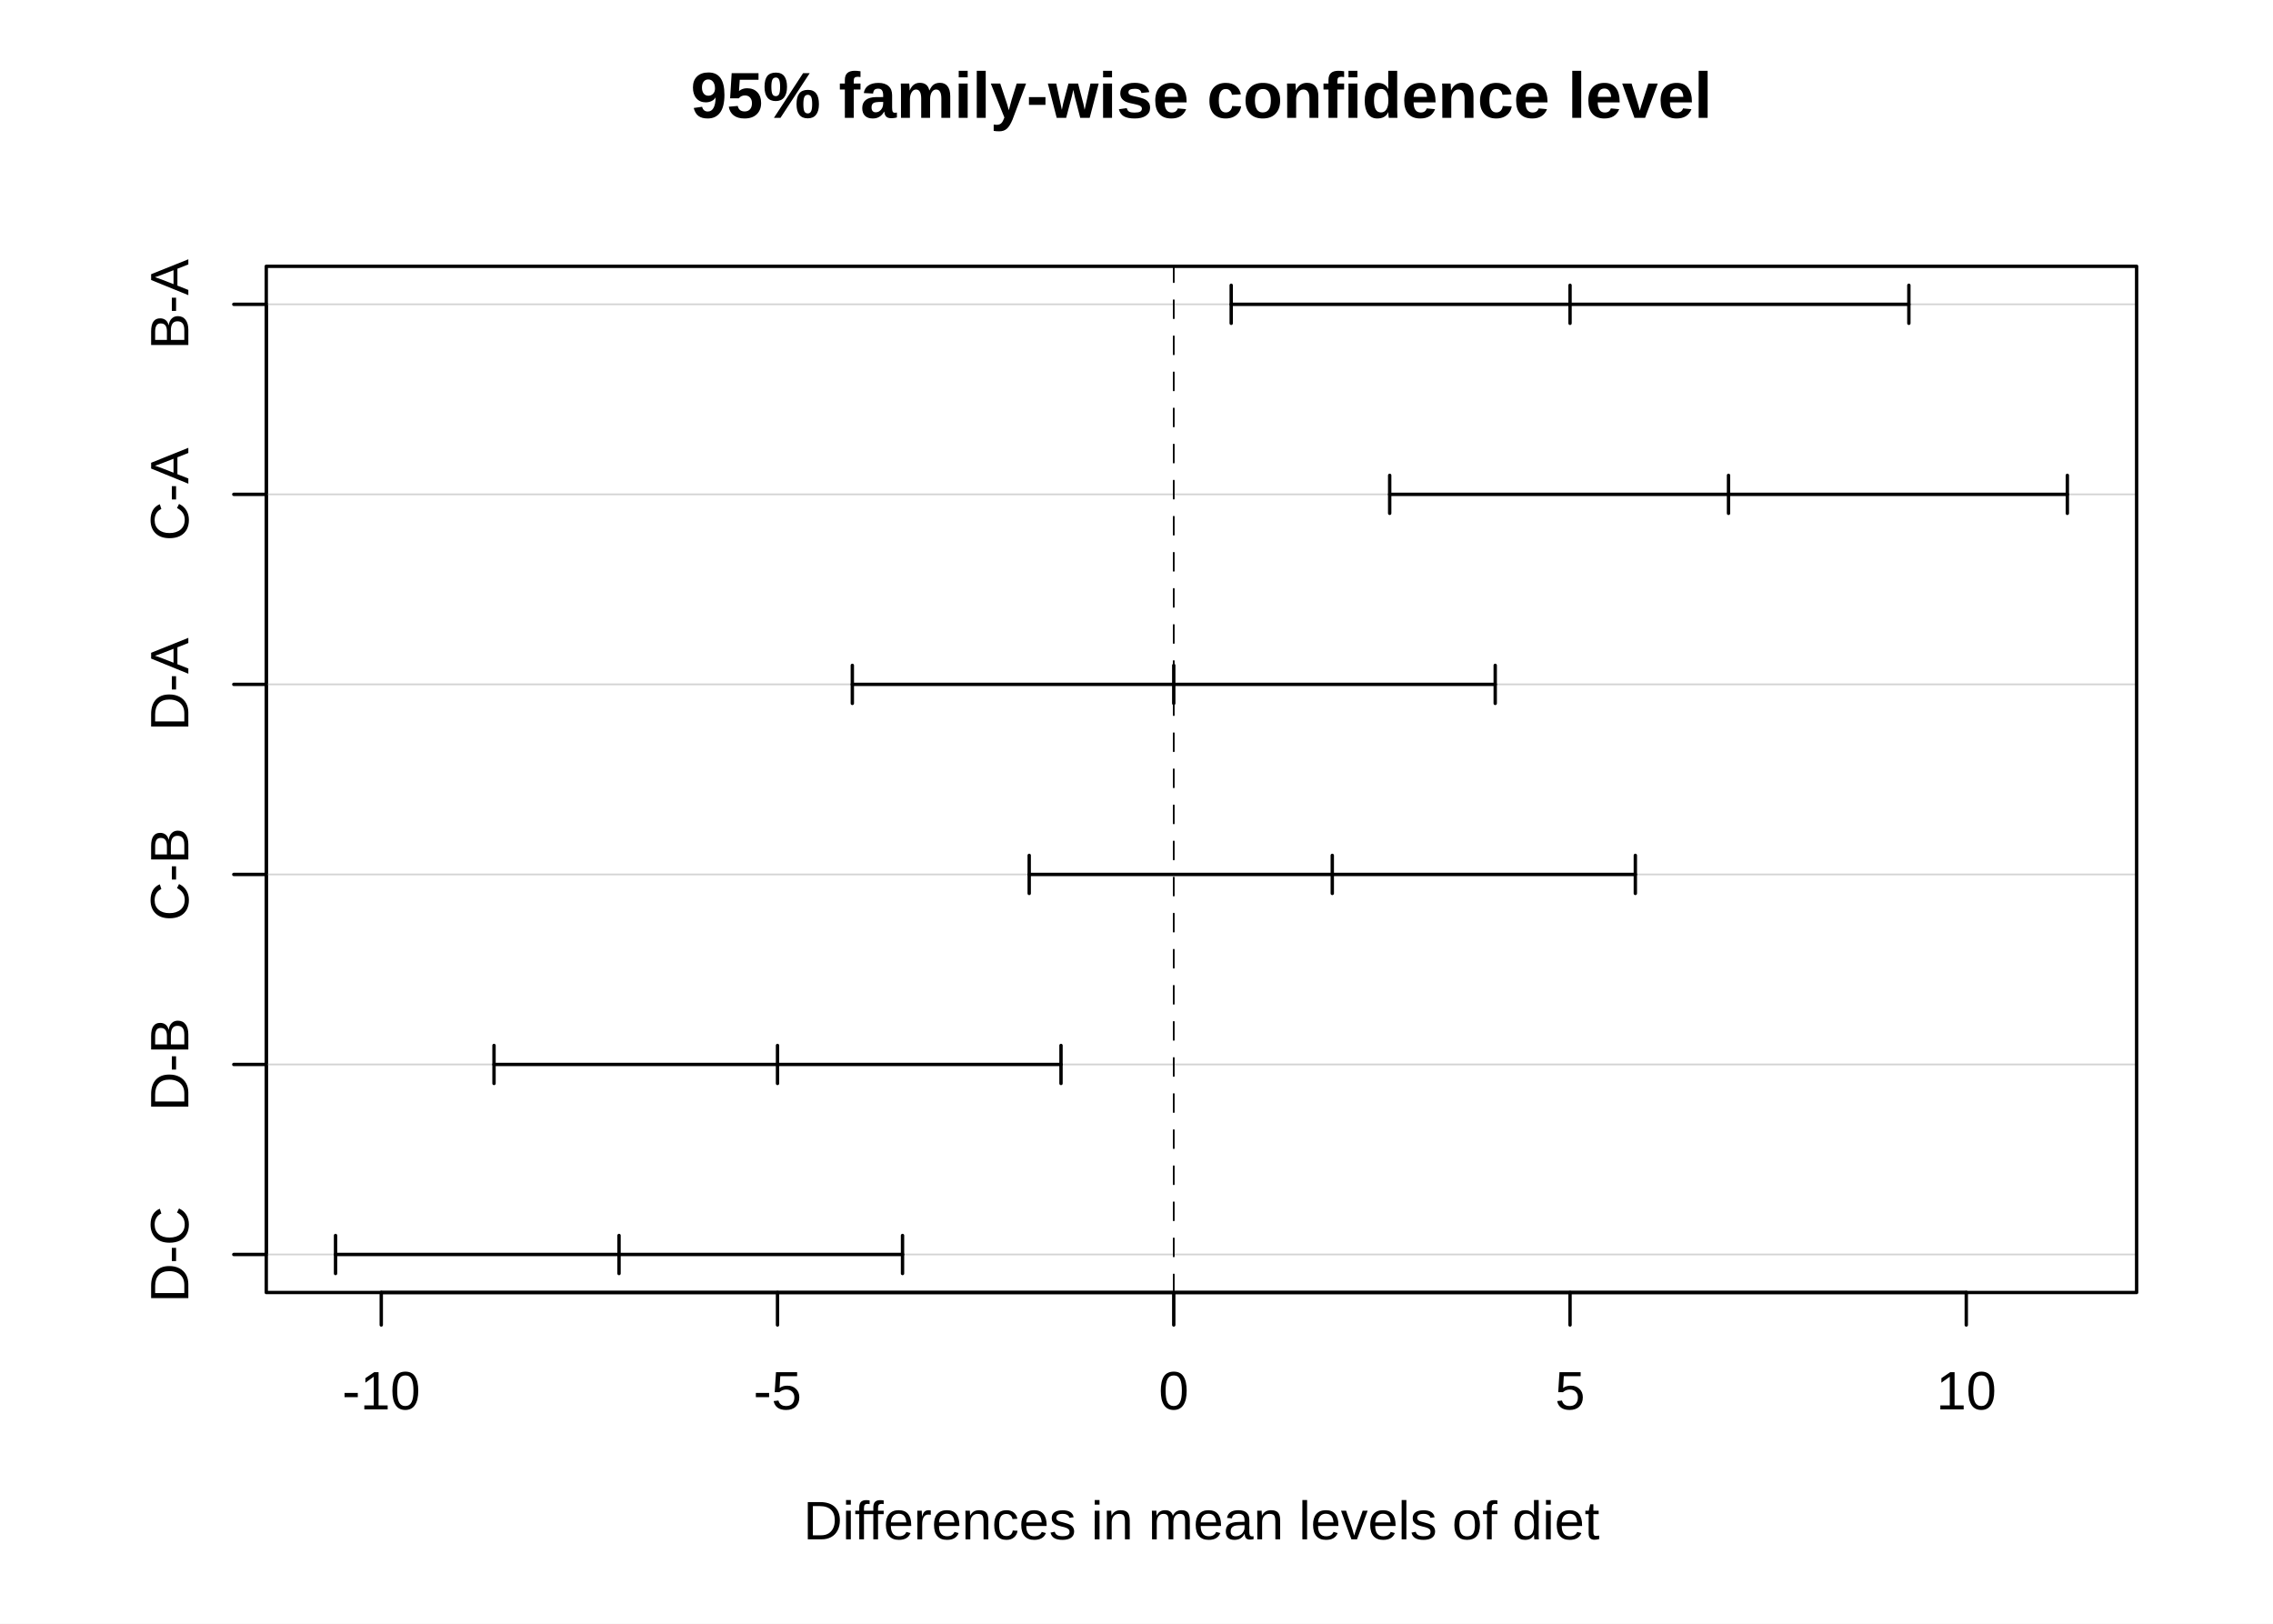
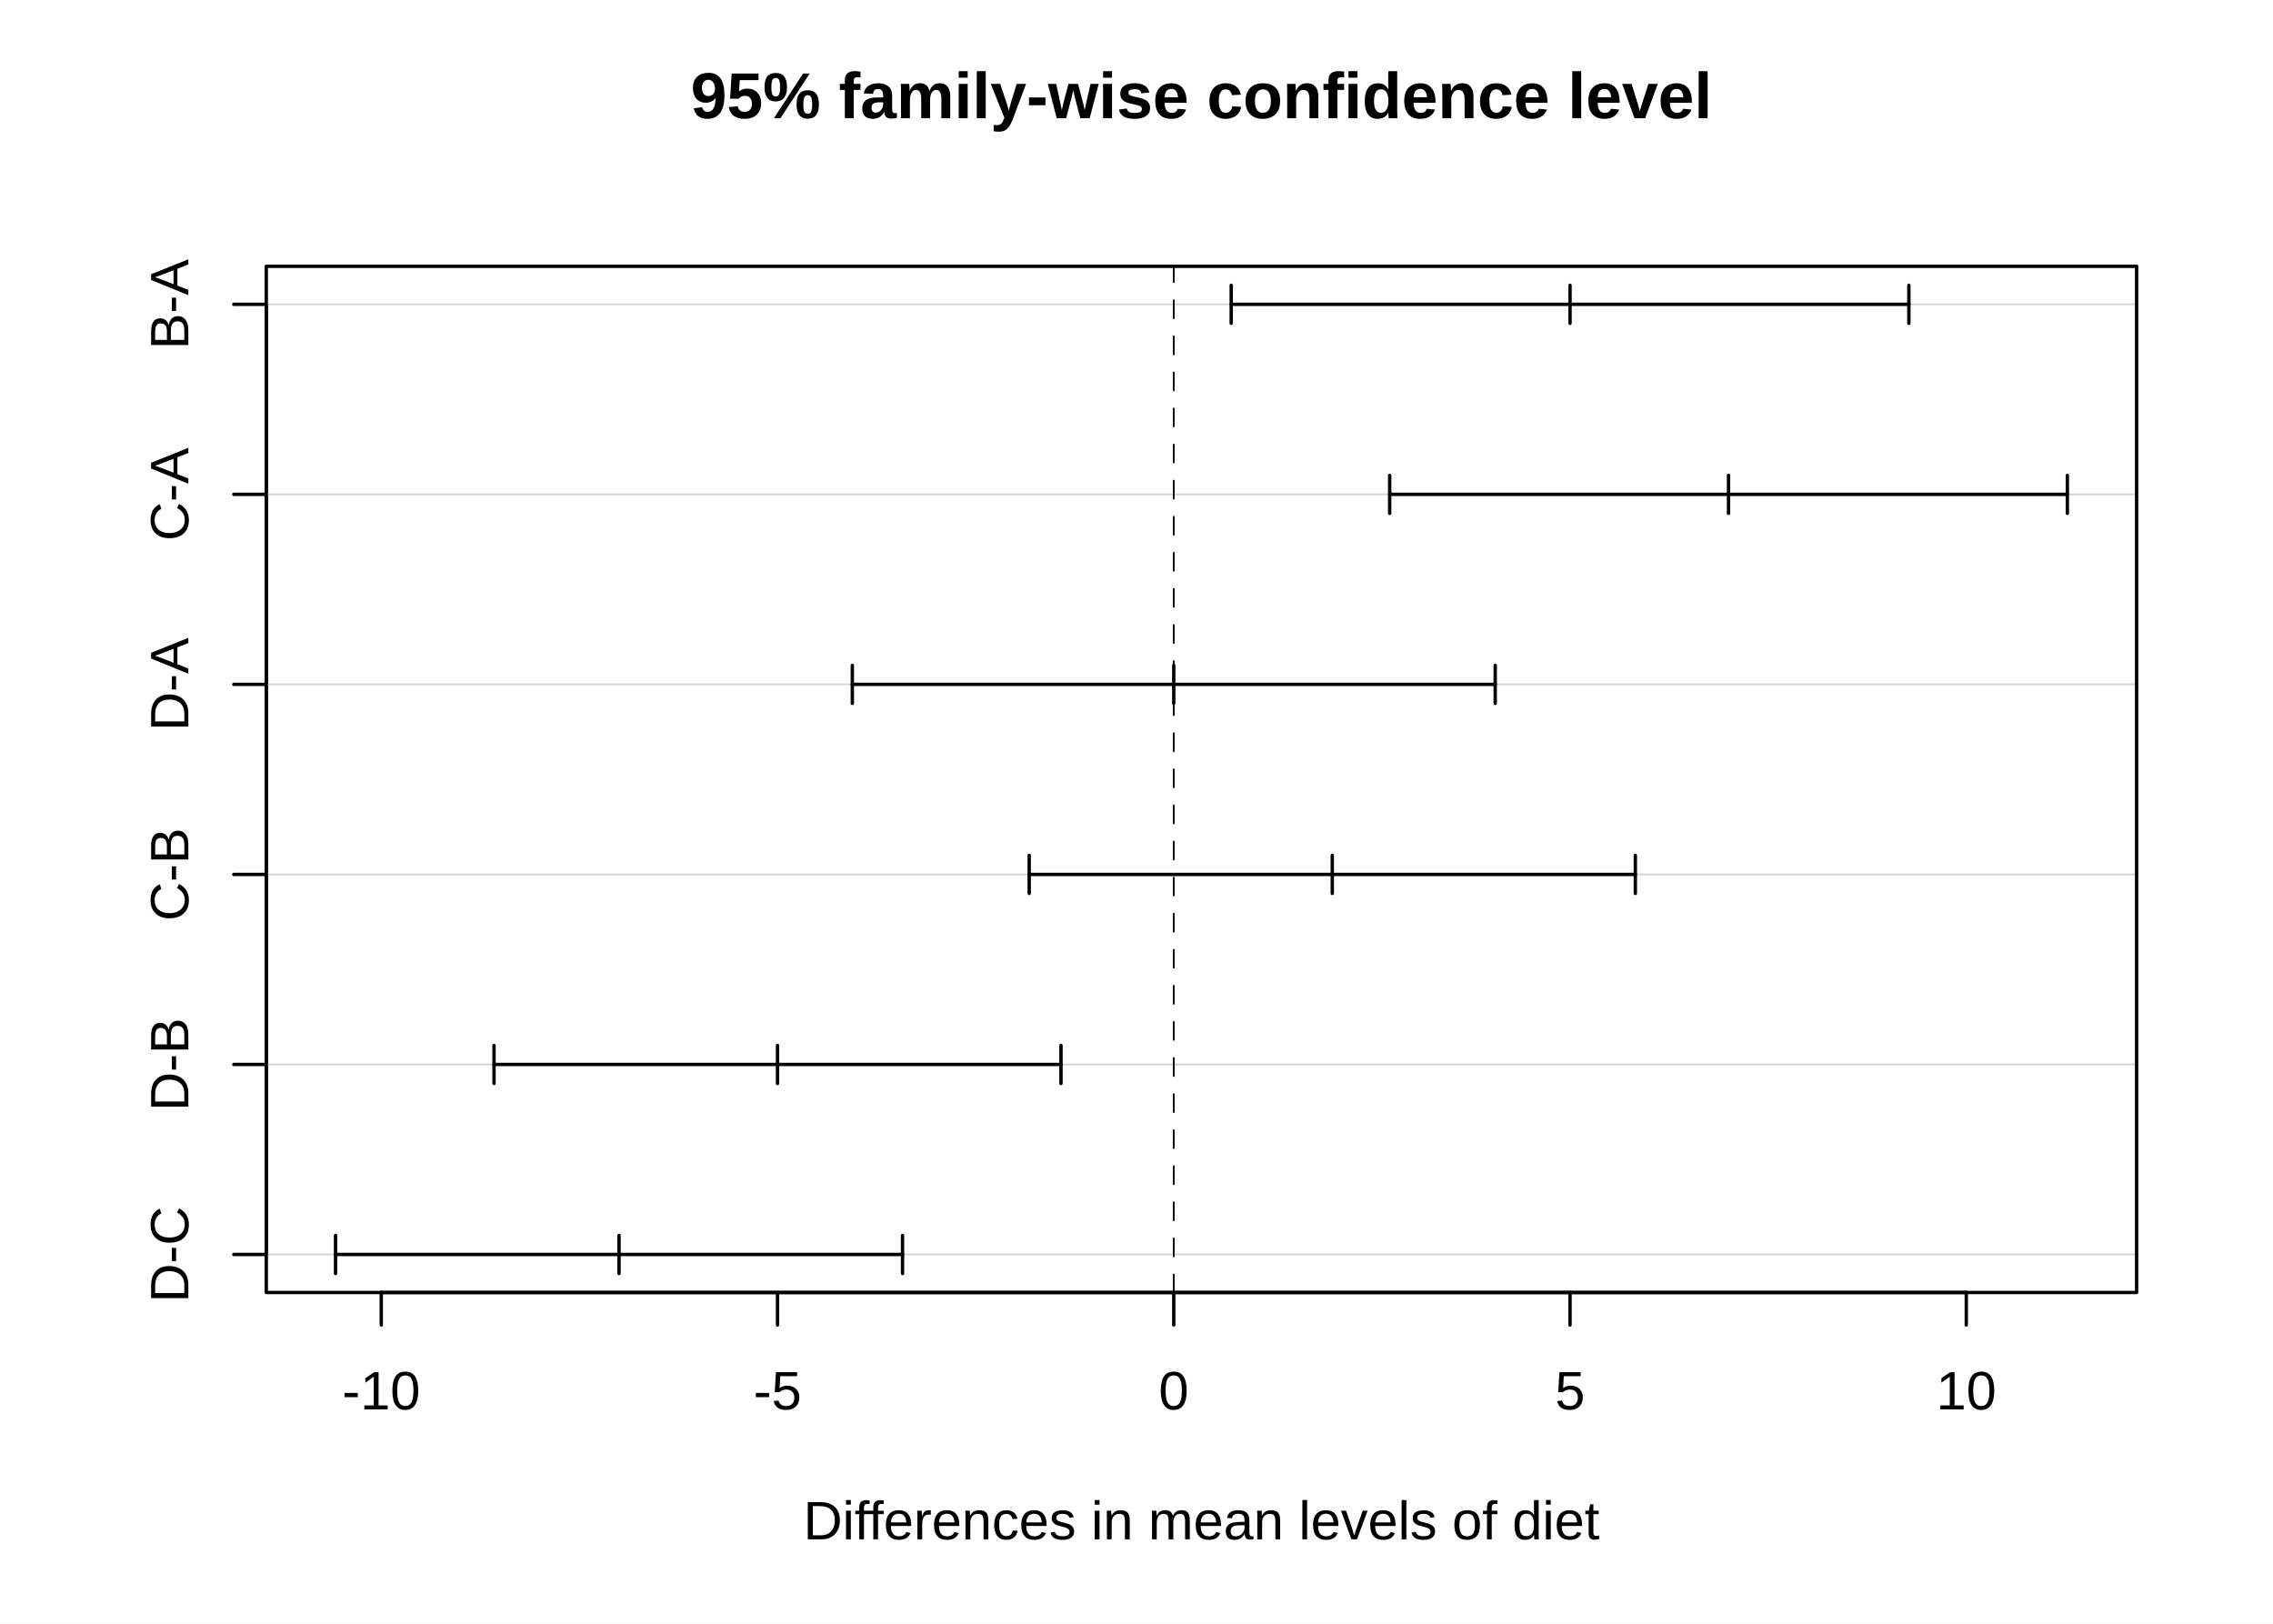
<svg xmlns="http://www.w3.org/2000/svg" class="svglite" width="504.00pt" height="360.00pt" viewBox="0 0 504.00 360.00">
  <defs>
    <style type="text/css">
    .svglite line, .svglite polyline, .svglite polygon, .svglite path, .svglite rect, .svglite circle {
      fill: none;
      stroke: #000000;
      stroke-linecap: round;
      stroke-linejoin: round;
      stroke-miterlimit: 10.00;
    }
    .svglite text {
      white-space: pre;
    }
  </style>
  </defs>
  <rect width="100%" height="100%" style="stroke: none; fill: #FFFFFF;" />
  <defs>
    <clipPath id="cpMC4wMHw1MDQuMDB8MC4wMHwzNjAuMDA=">
      <rect x="0.00" y="0.00" width="504.00" height="360.00" />
    </clipPath>
  </defs>
  <g clip-path="url(#cpMC4wMHw1MDQuMDB8MC4wMHwzNjAuMDA=)">
    <line x1="84.54" y1="286.56" x2="435.99" y2="286.56" style="stroke-width: 0.75;" />
    <line x1="84.54" y1="286.56" x2="84.54" y2="293.76" style="stroke-width: 0.75;" />
    <line x1="172.40" y1="286.56" x2="172.40" y2="293.76" style="stroke-width: 0.75;" />
    <line x1="260.26" y1="286.56" x2="260.26" y2="293.76" style="stroke-width: 0.75;" />
    <line x1="348.13" y1="286.56" x2="348.13" y2="293.76" style="stroke-width: 0.75;" />
    <line x1="435.99" y1="286.56" x2="435.99" y2="293.76" style="stroke-width: 0.75;" />
-     <text x="84.54" y="312.48" text-anchor="middle" style="font-size: 12.00px; font-family: &quot;Arial&quot;;" textLength="19.61px" lengthAdjust="spacingAndGlyphs">-10</text>
-     <text x="172.40" y="312.48" text-anchor="middle" style="font-size: 12.00px; font-family: &quot;Arial&quot;;" textLength="11.97px" lengthAdjust="spacingAndGlyphs">-5</text>
-     <text x="260.26" y="312.48" text-anchor="middle" style="font-size: 12.00px; font-family: &quot;Arial&quot;;" textLength="7.64px" lengthAdjust="spacingAndGlyphs">0</text>
-     <text x="348.13" y="312.48" text-anchor="middle" style="font-size: 12.00px; font-family: &quot;Arial&quot;;" textLength="7.64px" lengthAdjust="spacingAndGlyphs">5</text>
-     <text x="435.99" y="312.48" text-anchor="middle" style="font-size: 12.00px; font-family: &quot;Arial&quot;;" textLength="15.28px" lengthAdjust="spacingAndGlyphs">10</text>
+     <text x="84.54" y="312.48" text-anchor="middle" style="font-size: 12.00px; font-family: &quot;Arimo&quot;;" textLength="17.48px" lengthAdjust="spacingAndGlyphs">-10</text>
+     <text x="172.40" y="312.48" text-anchor="middle" style="font-size: 12.00px; font-family: &quot;Arimo&quot;;" textLength="10.82px" lengthAdjust="spacingAndGlyphs">-5</text>
+     <text x="260.26" y="312.48" text-anchor="middle" style="font-size: 12.00px; font-family: &quot;Arimo&quot;;" textLength="6.66px" lengthAdjust="spacingAndGlyphs">0</text>
+     <text x="348.13" y="312.48" text-anchor="middle" style="font-size: 12.00px; font-family: &quot;Arimo&quot;;" textLength="6.66px" lengthAdjust="spacingAndGlyphs">5</text>
+     <text x="435.99" y="312.48" text-anchor="middle" style="font-size: 12.00px; font-family: &quot;Arimo&quot;;" textLength="13.32px" lengthAdjust="spacingAndGlyphs">10</text>
    <line x1="59.04" y1="278.13" x2="59.04" y2="67.47" style="stroke-width: 0.75;" />
    <line x1="59.04" y1="278.13" x2="51.84" y2="278.13" style="stroke-width: 0.75;" />
    <line x1="59.04" y1="236.00" x2="51.84" y2="236.00" style="stroke-width: 0.75;" />
    <line x1="59.04" y1="193.87" x2="51.84" y2="193.87" style="stroke-width: 0.75;" />
    <line x1="59.04" y1="151.73" x2="51.84" y2="151.73" style="stroke-width: 0.75;" />
    <line x1="59.04" y1="109.60" x2="51.84" y2="109.60" style="stroke-width: 0.75;" />
    <line x1="59.04" y1="67.47" x2="51.84" y2="67.47" style="stroke-width: 0.75;" />
-     <text transform="translate(41.76,278.13) rotate(-90)" text-anchor="middle" style="font-size: 12.00px; font-family: &quot;Arial&quot;;" textLength="21.96px" lengthAdjust="spacingAndGlyphs">D-C</text>
-     <text transform="translate(41.76,236.00) rotate(-90)" text-anchor="middle" style="font-size: 12.00px; font-family: &quot;Arial&quot;;" textLength="21.39px" lengthAdjust="spacingAndGlyphs">D-B</text>
-     <text transform="translate(41.76,193.87) rotate(-90)" text-anchor="middle" style="font-size: 12.00px; font-family: &quot;Arial&quot;;" textLength="20.53px" lengthAdjust="spacingAndGlyphs">C-B</text>
-     <text transform="translate(41.76,151.73) rotate(-90)" text-anchor="middle" style="font-size: 12.00px; font-family: &quot;Arial&quot;;" textLength="21.52px" lengthAdjust="spacingAndGlyphs">D-A</text>
-     <text transform="translate(41.76,109.60) rotate(-90)" text-anchor="middle" style="font-size: 12.00px; font-family: &quot;Arial&quot;;" textLength="20.66px" lengthAdjust="spacingAndGlyphs">C-A</text>
-     <text transform="translate(41.76,67.47) rotate(-90)" text-anchor="middle" style="font-size: 12.00px; font-family: &quot;Arial&quot;;" textLength="20.51px" lengthAdjust="spacingAndGlyphs">B-A</text>
+     <text transform="translate(41.76,278.13) rotate(-90)" text-anchor="middle" style="font-size: 12.00px; font-family: &quot;Arimo&quot;;" textLength="20.07px" lengthAdjust="spacingAndGlyphs">D-C</text>
+     <text transform="translate(41.76,236.00) rotate(-90)" text-anchor="middle" style="font-size: 12.00px; font-family: &quot;Arimo&quot;;" textLength="20.30px" lengthAdjust="spacingAndGlyphs">D-B</text>
+     <text transform="translate(41.76,193.87) rotate(-90)" text-anchor="middle" style="font-size: 12.00px; font-family: &quot;Arimo&quot;;" textLength="19.70px" lengthAdjust="spacingAndGlyphs">C-B</text>
+     <text transform="translate(41.76,151.73) rotate(-90)" text-anchor="middle" style="font-size: 12.00px; font-family: &quot;Arimo&quot;;" textLength="19.71px" lengthAdjust="spacingAndGlyphs">D-A</text>
+     <text transform="translate(41.76,109.60) rotate(-90)" text-anchor="middle" style="font-size: 12.00px; font-family: &quot;Arimo&quot;;" textLength="19.11px" lengthAdjust="spacingAndGlyphs">C-A</text>
+     <text transform="translate(41.76,67.47) rotate(-90)" text-anchor="middle" style="font-size: 12.00px; font-family: &quot;Arimo&quot;;" textLength="19.34px" lengthAdjust="spacingAndGlyphs">B-A</text>
  </g>
  <defs>
    <clipPath id="cpNTkuMDR8NDczLjc2fDU5LjA0fDI4Ni41Ng==">
      <rect x="59.04" y="59.04" width="414.72" height="227.52" />
    </clipPath>
  </defs>
  <g clip-path="url(#cpNTkuMDR8NDczLjc2fDU5LjA0fDI4Ni41Ng==)">
    <line x1="59.04" y1="67.47" x2="473.76" y2="67.47" style="stroke-width: 0.38; stroke: #D3D3D3;" />
    <line x1="59.04" y1="109.60" x2="473.76" y2="109.60" style="stroke-width: 0.38; stroke: #D3D3D3;" />
    <line x1="59.04" y1="151.73" x2="473.76" y2="151.73" style="stroke-width: 0.38; stroke: #D3D3D3;" />
    <line x1="59.04" y1="193.87" x2="473.76" y2="193.87" style="stroke-width: 0.38; stroke: #D3D3D3;" />
    <line x1="59.04" y1="236.00" x2="473.76" y2="236.00" style="stroke-width: 0.38; stroke: #D3D3D3;" />
    <line x1="59.04" y1="278.13" x2="473.76" y2="278.13" style="stroke-width: 0.38; stroke: #D3D3D3;" />
    <line x1="260.26" y1="286.56" x2="260.26" y2="59.04" style="stroke-width: 0.38; stroke-dasharray: 4.00,4.00;" />
    <line x1="273.00" y1="67.47" x2="423.26" y2="67.47" style="stroke-width: 0.75;" />
    <line x1="308.14" y1="109.60" x2="458.40" y2="109.60" style="stroke-width: 0.75;" />
    <line x1="188.99" y1="151.73" x2="331.54" y2="151.73" style="stroke-width: 0.75;" />
    <line x1="228.21" y1="193.87" x2="362.61" y2="193.87" style="stroke-width: 0.75;" />
    <line x1="109.54" y1="236.00" x2="235.26" y2="236.00" style="stroke-width: 0.75;" />
    <line x1="74.40" y1="278.13" x2="200.12" y2="278.13" style="stroke-width: 0.75;" />
    <line x1="348.13" y1="71.68" x2="348.13" y2="63.25" style="stroke-width: 0.75;" />
    <line x1="383.27" y1="113.81" x2="383.27" y2="105.39" style="stroke-width: 0.75;" />
    <line x1="260.26" y1="155.95" x2="260.26" y2="147.52" style="stroke-width: 0.75;" />
    <line x1="295.41" y1="198.08" x2="295.41" y2="189.65" style="stroke-width: 0.75;" />
    <line x1="172.40" y1="240.21" x2="172.40" y2="231.79" style="stroke-width: 0.75;" />
    <line x1="137.26" y1="282.35" x2="137.26" y2="273.92" style="stroke-width: 0.75;" />
    <line x1="273.00" y1="71.68" x2="273.00" y2="63.25" style="stroke-width: 0.75;" />
    <line x1="308.14" y1="113.81" x2="308.14" y2="105.39" style="stroke-width: 0.75;" />
    <line x1="188.99" y1="155.95" x2="188.99" y2="147.52" style="stroke-width: 0.75;" />
    <line x1="228.21" y1="198.08" x2="228.21" y2="189.65" style="stroke-width: 0.75;" />
    <line x1="109.54" y1="240.21" x2="109.54" y2="231.79" style="stroke-width: 0.75;" />
    <line x1="74.40" y1="282.35" x2="74.40" y2="273.92" style="stroke-width: 0.75;" />
    <line x1="423.26" y1="71.68" x2="423.26" y2="63.25" style="stroke-width: 0.75;" />
    <line x1="458.40" y1="113.81" x2="458.40" y2="105.39" style="stroke-width: 0.75;" />
    <line x1="331.54" y1="155.95" x2="331.54" y2="147.52" style="stroke-width: 0.75;" />
    <line x1="362.61" y1="198.08" x2="362.61" y2="189.65" style="stroke-width: 0.75;" />
    <line x1="235.26" y1="240.21" x2="235.26" y2="231.79" style="stroke-width: 0.75;" />
    <line x1="200.12" y1="282.35" x2="200.12" y2="273.92" style="stroke-width: 0.75;" />
  </g>
  <g clip-path="url(#cpMC4wMHw1MDQuMDB8MC4wMHwzNjAuMDA=)">
-     <text x="266.40" y="26.13" text-anchor="middle" style="font-size: 14.40px; font-weight: bold; font-family: &quot;Arial&quot;;" textLength="269.48px" lengthAdjust="spacingAndGlyphs">95% family-wise confidence level</text>
-     <text x="266.40" y="43.41" text-anchor="middle" style="font-size: 14.40px; font-weight: bold; font-family: &quot;Arial&quot;;" textLength="0.00px" lengthAdjust="spacingAndGlyphs" />
-     <text x="266.40" y="341.28" text-anchor="middle" style="font-size: 12.00px; font-family: &quot;Arial&quot;;" textLength="201.82px" lengthAdjust="spacingAndGlyphs">Differences in mean levels of diet</text>
+     <text x="266.40" y="26.21" text-anchor="middle" style="font-size: 14.40px; font-weight: bold; font-family: &quot;Arimo&quot;;" textLength="235.57px" lengthAdjust="spacingAndGlyphs">95% family-wise confidence level</text>
+     <text x="266.40" y="43.49" text-anchor="middle" style="font-size: 14.40px; font-weight: bold; font-family: &quot;Arimo&quot;;" textLength="0.00px" lengthAdjust="spacingAndGlyphs" />
+     <text x="266.40" y="341.28" text-anchor="middle" style="font-size: 12.00px; font-family: &quot;Arimo&quot;;" textLength="183.94px" lengthAdjust="spacingAndGlyphs">Differences in mean levels of diet</text>
    <polygon points="59.04,286.56 473.76,286.56 473.76,59.04 59.04,59.04 " style="stroke-width: 0.75;" />
  </g>
</svg>
